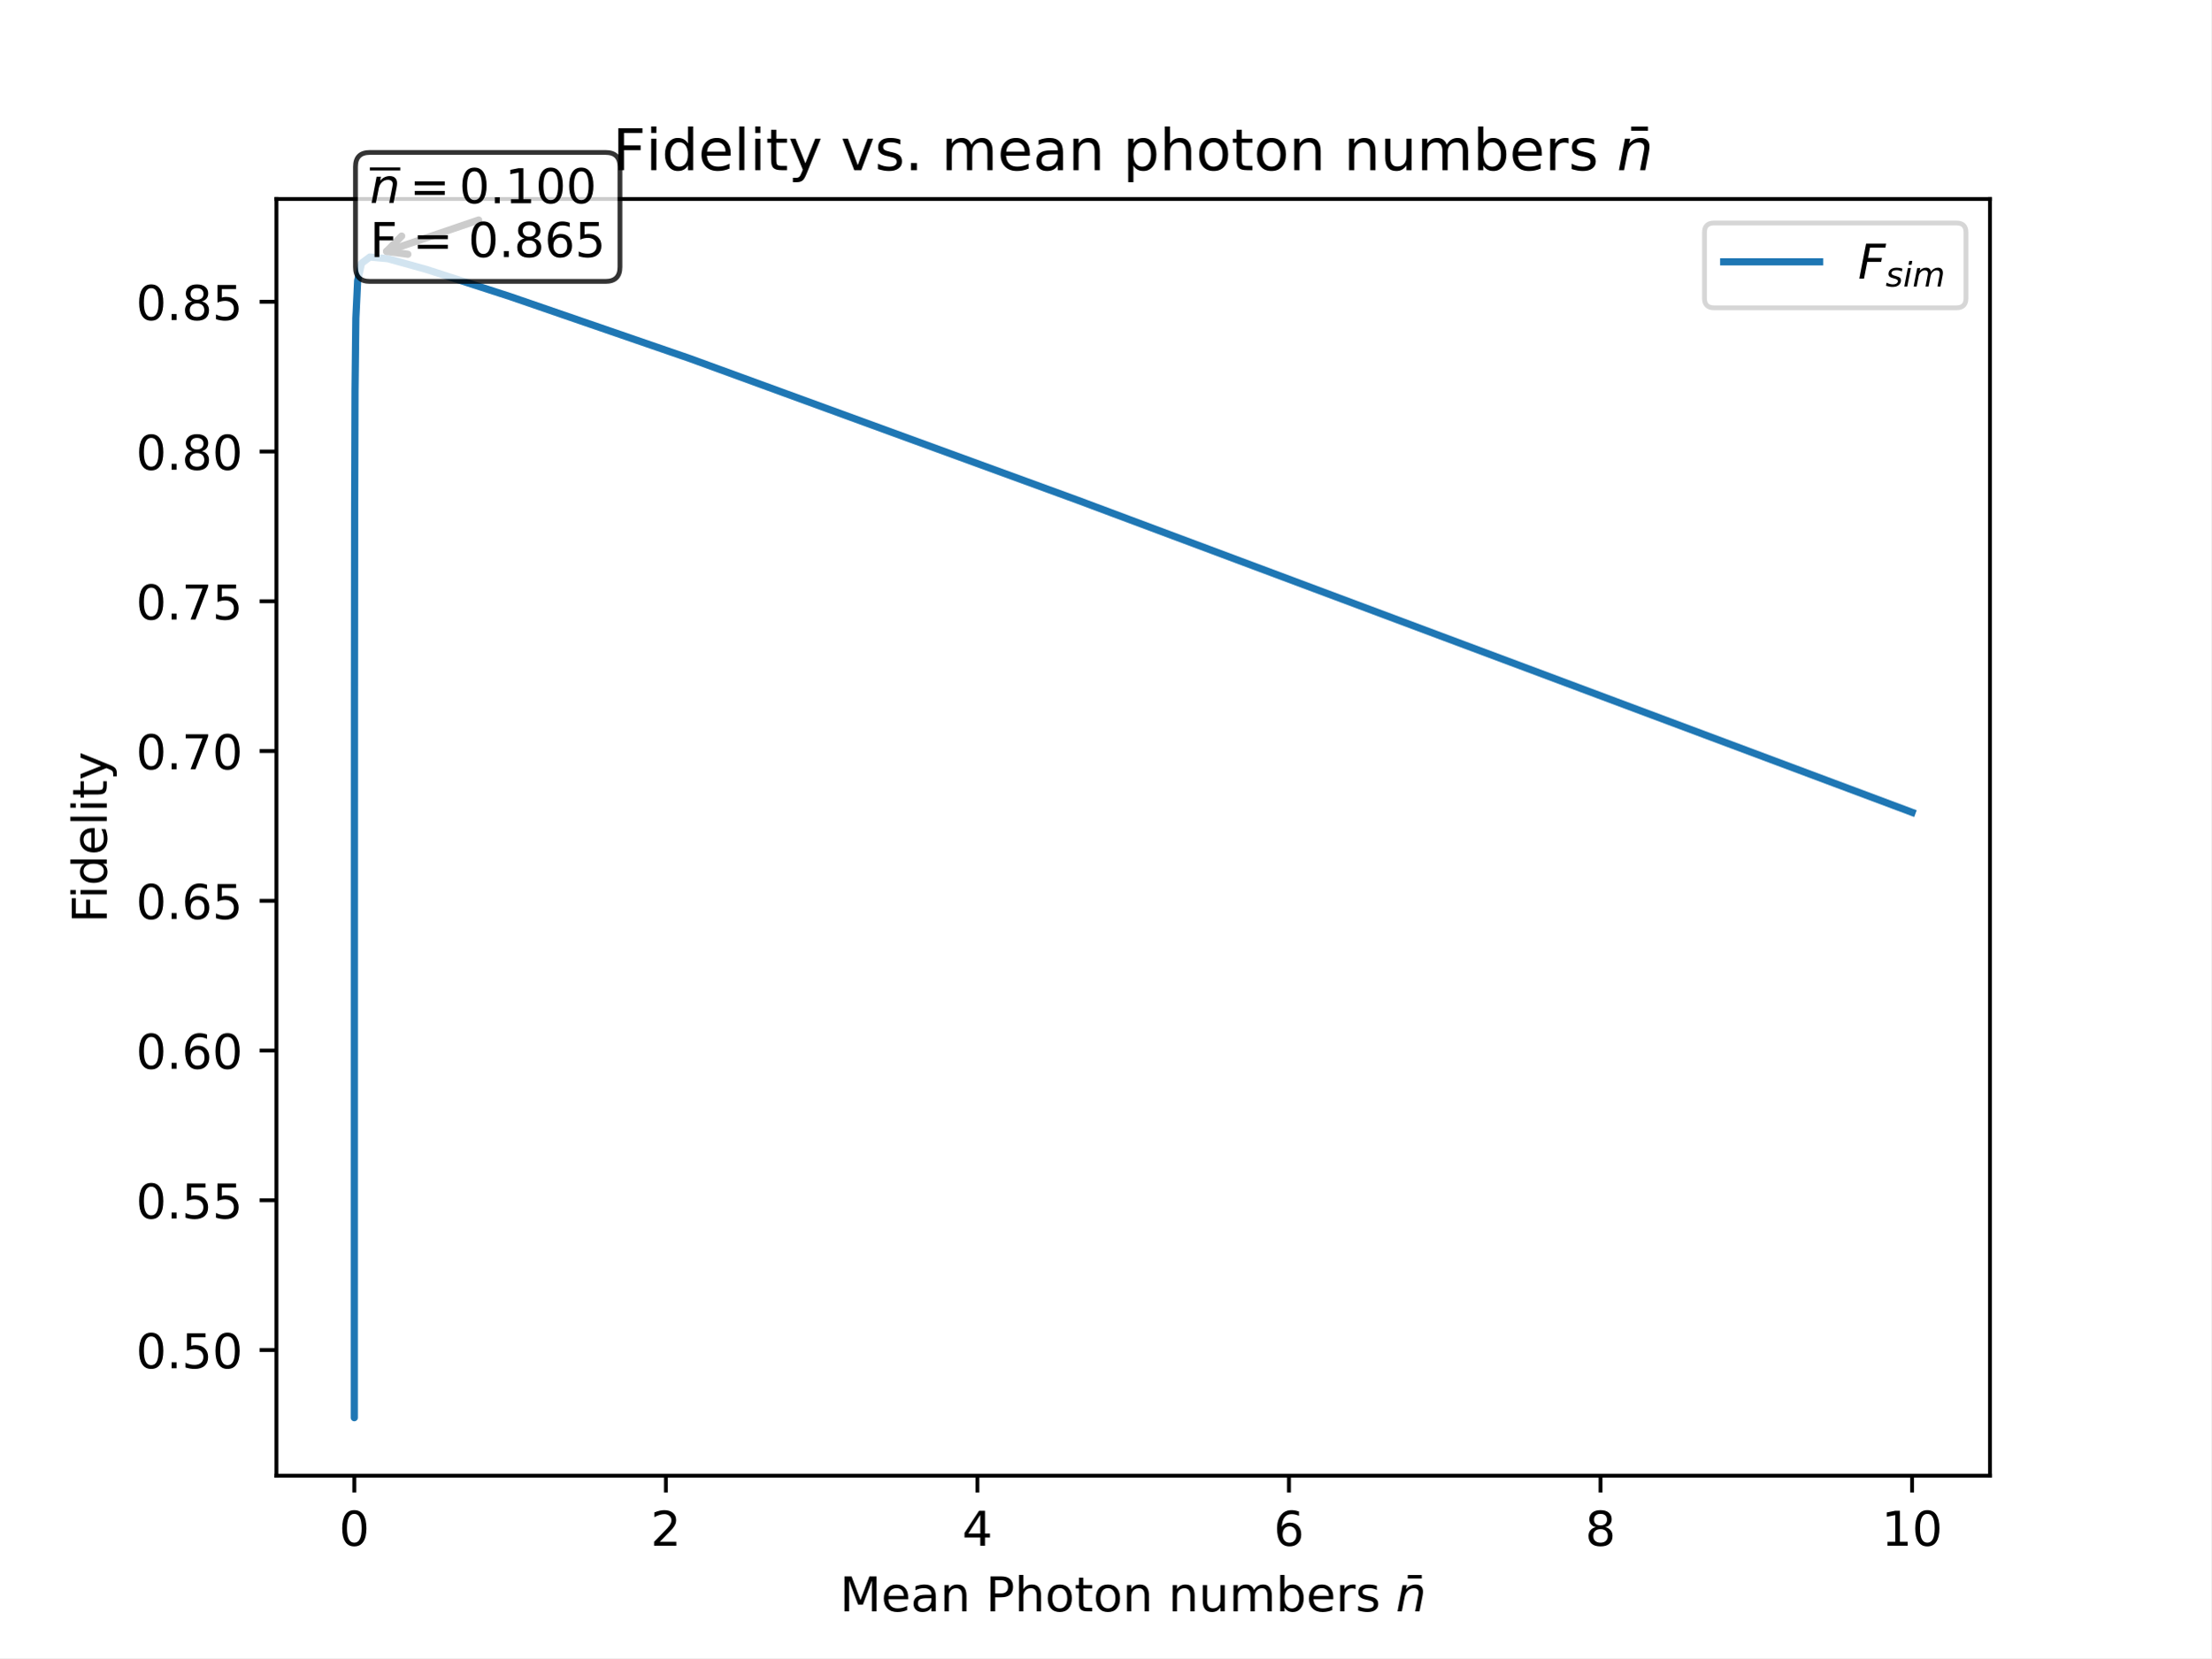
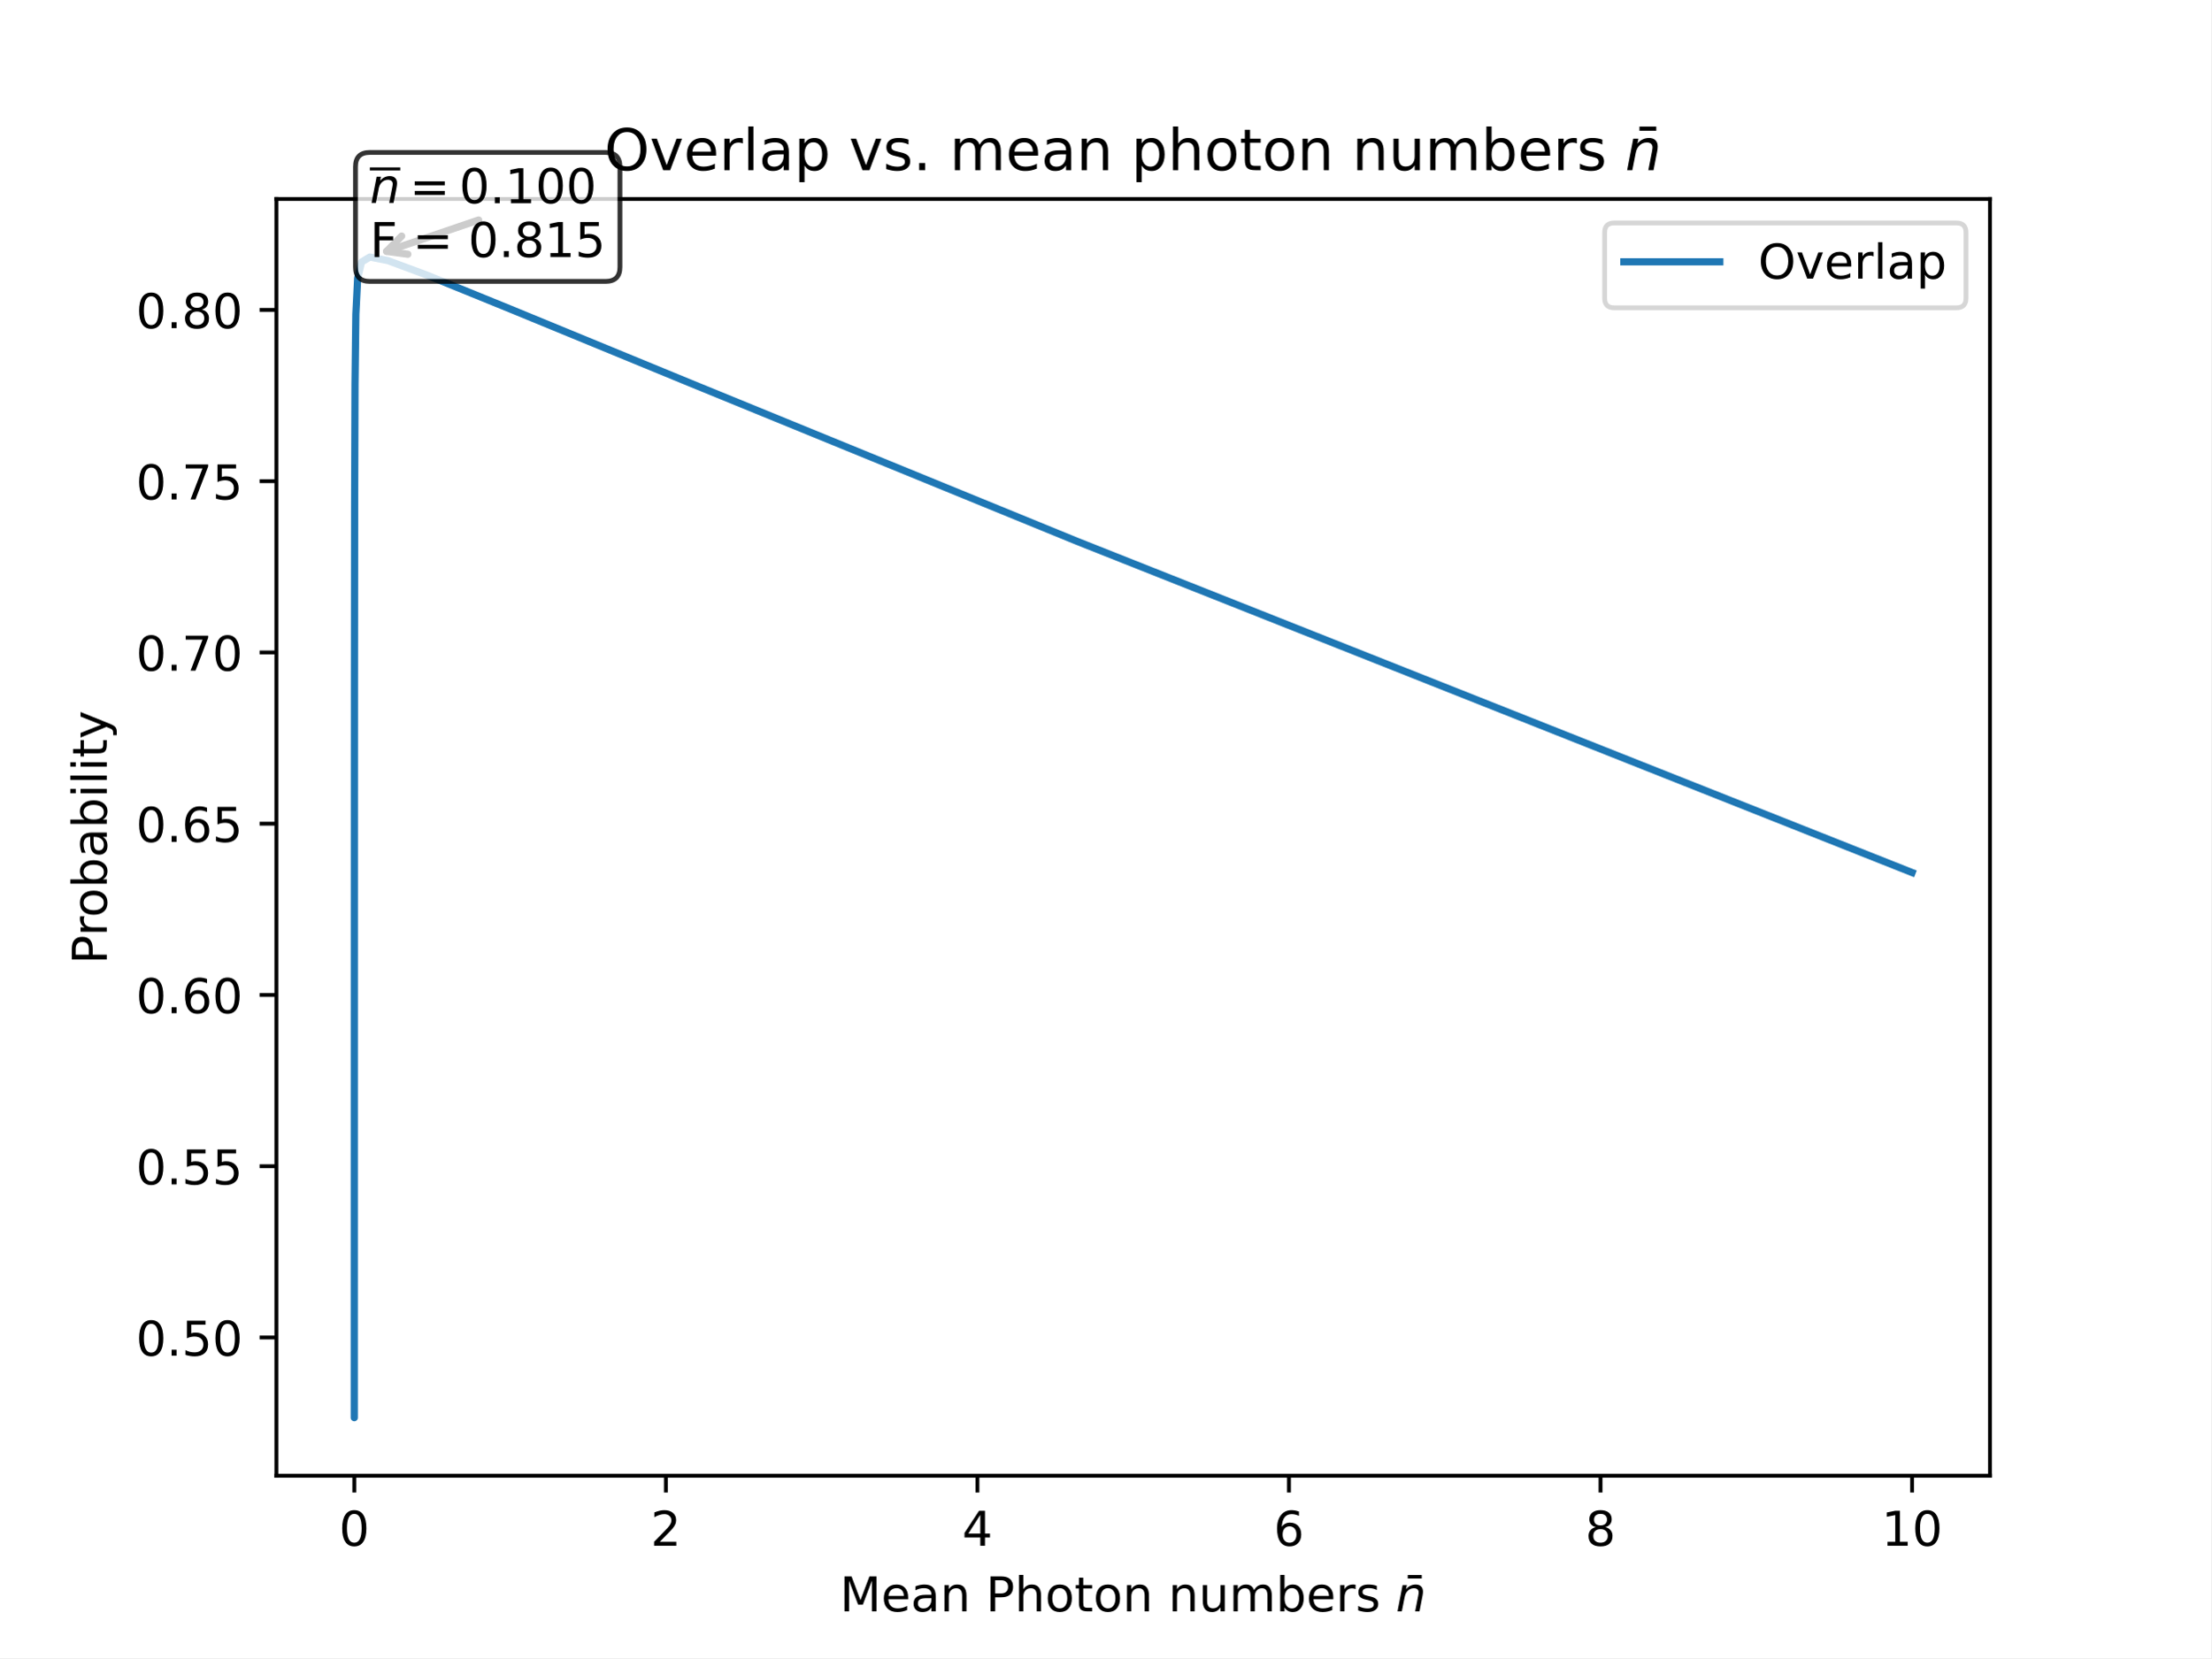
<svg xmlns="http://www.w3.org/2000/svg" xmlns:xlink="http://www.w3.org/1999/xlink" width="460.8pt" height="345.6pt" viewBox="0 0 460.8 345.6" version="1.1">
  <defs>
    <style type="text/css">*{stroke-linejoin: round; stroke-linecap: butt}</style>
  </defs>
  <g id="figure_1">
    <g id="patch_1">
      <path d="M 0 345.6  L 460.8 345.6  L 460.8 0  L 0 0  z " style="fill: #ffffff" />
    </g>
    <g id="axes_1">
      <g id="patch_2">
        <path d="M 57.6 307.584  L 414.72 307.584  L 414.72 41.472  L 57.6 41.472  z " style="fill: #ffffff" />
      </g>
      <g id="matplotlib.axis_1">
        <g id="xtick_1">
          <g id="line2d_1">
            <defs>
-               <path id="md3b4717b75" d="M 0 0  L 0 3.5  " style="stroke: #000000; stroke-width: 0.8" />
+               <path id="mc7e69210e4" d="M 0 0  L 0 3.5  " style="stroke: #000000; stroke-width: 0.8" />
            </defs>
            <g>
-               <use xlink:href="#md3b4717b75" x="73.833" y="307.584" style="stroke: #000000; stroke-width: 0.8" />
+               <use xlink:href="#mc7e69210e4" x="73.833" y="307.584" style="stroke: #000000; stroke-width: 0.8" />
            </g>
          </g>
          <g id="text_1">
            <g transform="translate(70.65148 322.1824) scale(0.1 -0.1)">
              <defs>
                <path id="DejaVuSans-30" d="M 2034 4250  Q 1547 4250 1301 3770  Q 1056 3291 1056 2328  Q 1056 1369 1301 889  Q 1547 409 2034 409  Q 2525 409 2770 889  Q 3016 1369 3016 2328  Q 3016 3291 2770 3770  Q 2525 4250 2034 4250  z M 2034 4750  Q 2819 4750 3233 4129  Q 3647 3509 3647 2328  Q 3647 1150 3233 529  Q 2819 -91 2034 -91  Q 1250 -91 836 529  Q 422 1150 422 2328  Q 422 3509 836 4129  Q 1250 4750 2034 4750  z " transform="scale(0.015625)" />
              </defs>
              <use xlink:href="#DejaVuSans-30" />
            </g>
          </g>
        </g>
        <g id="xtick_2">
          <g id="line2d_2">
            <g>
-               <use xlink:href="#md3b4717b75" x="138.764" y="307.584" style="stroke: #000000; stroke-width: 0.8" />
+               <use xlink:href="#mc7e69210e4" x="138.764" y="307.584" style="stroke: #000000; stroke-width: 0.8" />
            </g>
          </g>
          <g id="text_2">
            <g transform="translate(135.5824 322.1824) scale(0.1 -0.1)">
              <defs>
                <path id="DejaVuSans-32" d="M 1228 531  L 3431 531  L 3431 0  L 469 0  L 469 531  Q 828 903 1448 1529  Q 2069 2156 2228 2338  Q 2531 2678 2651 2914  Q 2772 3150 2772 3378  Q 2772 3750 2511 3984  Q 2250 4219 1831 4219  Q 1534 4219 1204 4116  Q 875 4013 500 3803  L 500 4441  Q 881 4594 1212 4672  Q 1544 4750 1819 4750  Q 2544 4750 2975 4387  Q 3406 4025 3406 3419  Q 3406 3131 3298 2873  Q 3191 2616 2906 2266  Q 2828 2175 2409 1742  Q 1991 1309 1228 531  z " transform="scale(0.015625)" />
              </defs>
              <use xlink:href="#DejaVuSans-32" />
            </g>
          </g>
        </g>
        <g id="xtick_3">
          <g id="line2d_3">
            <g>
-               <use xlink:href="#md3b4717b75" x="203.695" y="307.584" style="stroke: #000000; stroke-width: 0.8" />
+               <use xlink:href="#mc7e69210e4" x="203.695" y="307.584" style="stroke: #000000; stroke-width: 0.8" />
            </g>
          </g>
          <g id="text_3">
            <g transform="translate(200.5133 322.1824) scale(0.1 -0.1)">
              <defs>
                <path id="DejaVuSans-34" d="M 2419 4116  L 825 1625  L 2419 1625  L 2419 4116  z M 2253 4666  L 3047 4666  L 3047 1625  L 3713 1625  L 3713 1100  L 3047 1100  L 3047 0  L 2419 0  L 2419 1100  L 313 1100  L 313 1709  L 2253 4666  z " transform="scale(0.015625)" />
              </defs>
              <use xlink:href="#DejaVuSans-34" />
            </g>
          </g>
        </g>
        <g id="xtick_4">
          <g id="line2d_4">
            <g>
-               <use xlink:href="#md3b4717b75" x="268.625" y="307.584" style="stroke: #000000; stroke-width: 0.8" />
+               <use xlink:href="#mc7e69210e4" x="268.625" y="307.584" style="stroke: #000000; stroke-width: 0.8" />
            </g>
          </g>
          <g id="text_4">
            <g transform="translate(265.4442 322.1824) scale(0.1 -0.1)">
              <defs>
                <path id="DejaVuSans-36" d="M 2113 2584  Q 1688 2584 1439 2293  Q 1191 2003 1191 1497  Q 1191 994 1439 701  Q 1688 409 2113 409  Q 2538 409 2786 701  Q 3034 994 3034 1497  Q 3034 2003 2786 2293  Q 2538 2584 2113 2584  z M 3366 4563  L 3366 3988  Q 3128 4100 2886 4159  Q 2644 4219 2406 4219  Q 1781 4219 1451 3797  Q 1122 3375 1075 2522  Q 1259 2794 1537 2939  Q 1816 3084 2150 3084  Q 2853 3084 3261 2657  Q 3669 2231 3669 1497  Q 3669 778 3244 343  Q 2819 -91 2113 -91  Q 1303 -91 875 529  Q 447 1150 447 2328  Q 447 3434 972 4092  Q 1497 4750 2381 4750  Q 2619 4750 2861 4703  Q 3103 4656 3366 4563  z " transform="scale(0.015625)" />
              </defs>
              <use xlink:href="#DejaVuSans-36" />
            </g>
          </g>
        </g>
        <g id="xtick_5">
          <g id="line2d_5">
            <g>
-               <use xlink:href="#md3b4717b75" x="333.556" y="307.584" style="stroke: #000000; stroke-width: 0.8" />
+               <use xlink:href="#mc7e69210e4" x="333.556" y="307.584" style="stroke: #000000; stroke-width: 0.8" />
            </g>
          </g>
          <g id="text_5">
            <g transform="translate(330.3751 322.1824) scale(0.1 -0.1)">
              <defs>
                <path id="DejaVuSans-38" d="M 2034 2216  Q 1584 2216 1326 1975  Q 1069 1734 1069 1313  Q 1069 891 1326 650  Q 1584 409 2034 409  Q 2484 409 2743 651  Q 3003 894 3003 1313  Q 3003 1734 2745 1975  Q 2488 2216 2034 2216  z M 1403 2484  Q 997 2584 770 2862  Q 544 3141 544 3541  Q 544 4100 942 4425  Q 1341 4750 2034 4750  Q 2731 4750 3128 4425  Q 3525 4100 3525 3541  Q 3525 3141 3298 2862  Q 3072 2584 2669 2484  Q 3125 2378 3379 2068  Q 3634 1759 3634 1313  Q 3634 634 3220 271  Q 2806 -91 2034 -91  Q 1263 -91 848 271  Q 434 634 434 1313  Q 434 1759 690 2068  Q 947 2378 1403 2484  z M 1172 3481  Q 1172 3119 1398 2916  Q 1625 2713 2034 2713  Q 2441 2713 2670 2916  Q 2900 3119 2900 3481  Q 2900 3844 2670 4047  Q 2441 4250 2034 4250  Q 1625 4250 1398 4047  Q 1172 3844 1172 3481  z " transform="scale(0.015625)" />
              </defs>
              <use xlink:href="#DejaVuSans-38" />
            </g>
          </g>
        </g>
        <g id="xtick_6">
          <g id="line2d_6">
            <g>
-               <use xlink:href="#md3b4717b75" x="398.487" y="307.584" style="stroke: #000000; stroke-width: 0.8" />
+               <use xlink:href="#mc7e69210e4" x="398.487" y="307.584" style="stroke: #000000; stroke-width: 0.8" />
            </g>
          </g>
          <g id="text_6">
            <g transform="translate(392.1248 322.1824) scale(0.1 -0.1)">
              <defs>
                <path id="DejaVuSans-31" d="M 794 531  L 1825 531  L 1825 4091  L 703 3866  L 703 4441  L 1819 4666  L 2450 4666  L 2450 531  L 3481 531  L 3481 0  L 794 0  L 794 531  z " transform="scale(0.015625)" />
              </defs>
              <use xlink:href="#DejaVuSans-31" />
              <use xlink:href="#DejaVuSans-30" transform="translate(63.62305 0)" />
            </g>
          </g>
        </g>
        <g id="text_7">
          <g transform="translate(175.01 335.8606) scale(0.1 -0.1)">
            <defs>
              <path id="DejaVuSans-4d" d="M 628 4666  L 1569 4666  L 2759 1491  L 3956 4666  L 4897 4666  L 4897 0  L 4281 0  L 4281 4097  L 3078 897  L 2444 897  L 1241 4097  L 1241 0  L 628 0  L 628 4666  z " transform="scale(0.015625)" />
              <path id="DejaVuSans-65" d="M 3597 1894  L 3597 1613  L 953 1613  Q 991 1019 1311 708  Q 1631 397 2203 397  Q 2534 397 2845 478  Q 3156 559 3463 722  L 3463 178  Q 3153 47 2828 -22  Q 2503 -91 2169 -91  Q 1331 -91 842 396  Q 353 884 353 1716  Q 353 2575 817 3079  Q 1281 3584 2069 3584  Q 2775 3584 3186 3129  Q 3597 2675 3597 1894  z M 3022 2063  Q 3016 2534 2758 2815  Q 2500 3097 2075 3097  Q 1594 3097 1305 2825  Q 1016 2553 972 2059  L 3022 2063  z " transform="scale(0.015625)" />
              <path id="DejaVuSans-61" d="M 2194 1759  Q 1497 1759 1228 1600  Q 959 1441 959 1056  Q 959 750 1161 570  Q 1363 391 1709 391  Q 2188 391 2477 730  Q 2766 1069 2766 1631  L 2766 1759  L 2194 1759  z M 3341 1997  L 3341 0  L 2766 0  L 2766 531  Q 2569 213 2275 61  Q 1981 -91 1556 -91  Q 1019 -91 701 211  Q 384 513 384 1019  Q 384 1609 779 1909  Q 1175 2209 1959 2209  L 2766 2209  L 2766 2266  Q 2766 2663 2505 2880  Q 2244 3097 1772 3097  Q 1472 3097 1187 3025  Q 903 2953 641 2809  L 641 3341  Q 956 3463 1253 3523  Q 1550 3584 1831 3584  Q 2591 3584 2966 3190  Q 3341 2797 3341 1997  z " transform="scale(0.015625)" />
              <path id="DejaVuSans-6e" d="M 3513 2113  L 3513 0  L 2938 0  L 2938 2094  Q 2938 2591 2744 2837  Q 2550 3084 2163 3084  Q 1697 3084 1428 2787  Q 1159 2491 1159 1978  L 1159 0  L 581 0  L 581 3500  L 1159 3500  L 1159 2956  Q 1366 3272 1645 3428  Q 1925 3584 2291 3584  Q 2894 3584 3203 3211  Q 3513 2838 3513 2113  z " transform="scale(0.015625)" />
              <path id="DejaVuSans-20" transform="scale(0.015625)" />
              <path id="DejaVuSans-50" d="M 1259 4147  L 1259 2394  L 2053 2394  Q 2494 2394 2734 2622  Q 2975 2850 2975 3272  Q 2975 3691 2734 3919  Q 2494 4147 2053 4147  L 1259 4147  z M 628 4666  L 2053 4666  Q 2838 4666 3239 4311  Q 3641 3956 3641 3272  Q 3641 2581 3239 2228  Q 2838 1875 2053 1875  L 1259 1875  L 1259 0  L 628 0  L 628 4666  z " transform="scale(0.015625)" />
              <path id="DejaVuSans-68" d="M 3513 2113  L 3513 0  L 2938 0  L 2938 2094  Q 2938 2591 2744 2837  Q 2550 3084 2163 3084  Q 1697 3084 1428 2787  Q 1159 2491 1159 1978  L 1159 0  L 581 0  L 581 4863  L 1159 4863  L 1159 2956  Q 1366 3272 1645 3428  Q 1925 3584 2291 3584  Q 2894 3584 3203 3211  Q 3513 2838 3513 2113  z " transform="scale(0.015625)" />
              <path id="DejaVuSans-6f" d="M 1959 3097  Q 1497 3097 1228 2736  Q 959 2375 959 1747  Q 959 1119 1226 758  Q 1494 397 1959 397  Q 2419 397 2687 759  Q 2956 1122 2956 1747  Q 2956 2369 2687 2733  Q 2419 3097 1959 3097  z M 1959 3584  Q 2709 3584 3137 3096  Q 3566 2609 3566 1747  Q 3566 888 3137 398  Q 2709 -91 1959 -91  Q 1206 -91 779 398  Q 353 888 353 1747  Q 353 2609 779 3096  Q 1206 3584 1959 3584  z " transform="scale(0.015625)" />
              <path id="DejaVuSans-74" d="M 1172 4494  L 1172 3500  L 2356 3500  L 2356 3053  L 1172 3053  L 1172 1153  Q 1172 725 1289 603  Q 1406 481 1766 481  L 2356 481  L 2356 0  L 1766 0  Q 1100 0 847 248  Q 594 497 594 1153  L 594 3053  L 172 3053  L 172 3500  L 594 3500  L 594 4494  L 1172 4494  z " transform="scale(0.015625)" />
              <path id="DejaVuSans-75" d="M 544 1381  L 544 3500  L 1119 3500  L 1119 1403  Q 1119 906 1312 657  Q 1506 409 1894 409  Q 2359 409 2629 706  Q 2900 1003 2900 1516  L 2900 3500  L 3475 3500  L 3475 0  L 2900 0  L 2900 538  Q 2691 219 2414 64  Q 2138 -91 1772 -91  Q 1169 -91 856 284  Q 544 659 544 1381  z M 1991 3584  L 1991 3584  z " transform="scale(0.015625)" />
              <path id="DejaVuSans-6d" d="M 3328 2828  Q 3544 3216 3844 3400  Q 4144 3584 4550 3584  Q 5097 3584 5394 3201  Q 5691 2819 5691 2113  L 5691 0  L 5113 0  L 5113 2094  Q 5113 2597 4934 2840  Q 4756 3084 4391 3084  Q 3944 3084 3684 2787  Q 3425 2491 3425 1978  L 3425 0  L 2847 0  L 2847 2094  Q 2847 2600 2669 2842  Q 2491 3084 2119 3084  Q 1678 3084 1418 2786  Q 1159 2488 1159 1978  L 1159 0  L 581 0  L 581 3500  L 1159 3500  L 1159 2956  Q 1356 3278 1631 3431  Q 1906 3584 2284 3584  Q 2666 3584 2933 3390  Q 3200 3197 3328 2828  z " transform="scale(0.015625)" />
              <path id="DejaVuSans-62" d="M 3116 1747  Q 3116 2381 2855 2742  Q 2594 3103 2138 3103  Q 1681 3103 1420 2742  Q 1159 2381 1159 1747  Q 1159 1113 1420 752  Q 1681 391 2138 391  Q 2594 391 2855 752  Q 3116 1113 3116 1747  z M 1159 2969  Q 1341 3281 1617 3432  Q 1894 3584 2278 3584  Q 2916 3584 3314 3078  Q 3713 2572 3713 1747  Q 3713 922 3314 415  Q 2916 -91 2278 -91  Q 1894 -91 1617 61  Q 1341 213 1159 525  L 1159 0  L 581 0  L 581 4863  L 1159 4863  L 1159 2969  z " transform="scale(0.015625)" />
              <path id="DejaVuSans-72" d="M 2631 2963  Q 2534 3019 2420 3045  Q 2306 3072 2169 3072  Q 1681 3072 1420 2755  Q 1159 2438 1159 1844  L 1159 0  L 581 0  L 581 3500  L 1159 3500  L 1159 2956  Q 1341 3275 1631 3429  Q 1922 3584 2338 3584  Q 2397 3584 2469 3576  Q 2541 3569 2628 3553  L 2631 2963  z " transform="scale(0.015625)" />
              <path id="DejaVuSans-73" d="M 2834 3397  L 2834 2853  Q 2591 2978 2328 3040  Q 2066 3103 1784 3103  Q 1356 3103 1142 2972  Q 928 2841 928 2578  Q 928 2378 1081 2264  Q 1234 2150 1697 2047  L 1894 2003  Q 2506 1872 2764 1633  Q 3022 1394 3022 966  Q 3022 478 2636 193  Q 2250 -91 1575 -91  Q 1294 -91 989 -36  Q 684 19 347 128  L 347 722  Q 666 556 975 473  Q 1284 391 1588 391  Q 1994 391 2212 530  Q 2431 669 2431 922  Q 2431 1156 2273 1281  Q 2116 1406 1581 1522  L 1381 1569  Q 847 1681 609 1914  Q 372 2147 372 2553  Q 372 3047 722 3315  Q 1072 3584 1716 3584  Q 2034 3584 2315 3537  Q 2597 3491 2834 3397  z " transform="scale(0.015625)" />
              <path id="DejaVuSans-304" d="M -2518 4769  L -650 4769  L -650 4306  L -2518 4306  L -2518 4769  z " transform="scale(0.015625)" />
              <path id="DejaVuSans-Oblique-6e" d="M 3566 2113  L 3156 0  L 2578 0  L 2988 2091  Q 3016 2238 3031 2350  Q 3047 2463 3047 2528  Q 3047 2791 2881 2937  Q 2716 3084 2419 3084  Q 1956 3084 1622 2776  Q 1288 2469 1184 1941  L 800 0  L 225 0  L 903 3500  L 1478 3500  L 1363 2950  Q 1603 3253 1940 3418  Q 2278 3584 2650 3584  Q 3113 3584 3367 3334  Q 3622 3084 3622 2631  Q 3622 2519 3608 2391  Q 3594 2263 3566 2113  z " transform="scale(0.015625)" />
            </defs>
            <use xlink:href="#DejaVuSans-4d" transform="translate(0 0.015625)" />
            <use xlink:href="#DejaVuSans-65" transform="translate(86.2793 0.015625)" />
            <use xlink:href="#DejaVuSans-61" transform="translate(147.8027 0.015625)" />
            <use xlink:href="#DejaVuSans-6e" transform="translate(209.082 0.015625)" />
            <use xlink:href="#DejaVuSans-20" transform="translate(272.4609 0.015625)" />
            <use xlink:href="#DejaVuSans-50" transform="translate(304.248 0.015625)" />
            <use xlink:href="#DejaVuSans-68" transform="translate(364.5508 0.015625)" />
            <use xlink:href="#DejaVuSans-6f" transform="translate(427.9297 0.015625)" />
            <use xlink:href="#DejaVuSans-74" transform="translate(489.1113 0.015625)" />
            <use xlink:href="#DejaVuSans-6f" transform="translate(528.3203 0.015625)" />
            <use xlink:href="#DejaVuSans-6e" transform="translate(589.502 0.015625)" />
            <use xlink:href="#DejaVuSans-20" transform="translate(652.8809 0.015625)" />
            <use xlink:href="#DejaVuSans-6e" transform="translate(684.668 0.015625)" />
            <use xlink:href="#DejaVuSans-75" transform="translate(748.0469 0.015625)" />
            <use xlink:href="#DejaVuSans-6d" transform="translate(811.4258 0.015625)" />
            <use xlink:href="#DejaVuSans-62" transform="translate(908.8379 0.015625)" />
            <use xlink:href="#DejaVuSans-65" transform="translate(972.3145 0.015625)" />
            <use xlink:href="#DejaVuSans-72" transform="translate(1033.838 0.015625)" />
            <use xlink:href="#DejaVuSans-73" transform="translate(1074.951 0.015625)" />
            <use xlink:href="#DejaVuSans-20" transform="translate(1127.051 0.015625)" />
            <use xlink:href="#DejaVuSans-304" transform="translate(1223.026 1.234375)" />
            <use xlink:href="#DejaVuSans-Oblique-6e" transform="translate(1158.838 0.015625)" />
          </g>
        </g>
      </g>
      <g id="matplotlib.axis_2">
        <g id="ytick_1">
          <g id="line2d_7">
            <defs>
-               <path id="m825125e245" d="M 0 0  L -3.5 0  " style="stroke: #000000; stroke-width: 0.8" />
+               <path id="m53472c6c57" d="M 0 0  L -3.5 0  " style="stroke: #000000; stroke-width: 0.8" />
            </defs>
            <g>
-               <use xlink:href="#m825125e245" x="57.6" y="281.391" style="stroke: #000000; stroke-width: 0.8" />
+               <use xlink:href="#m53472c6c57" x="57.6" y="278.771" style="stroke: #000000; stroke-width: 0.8" />
            </g>
          </g>
          <g id="text_8">
-             <g transform="translate(28.33438 285.1905) scale(0.1 -0.1)">
+             <g transform="translate(28.33438 282.5699) scale(0.1 -0.1)">
              <defs>
                <path id="DejaVuSans-2e" d="M 684 794  L 1344 794  L 1344 0  L 684 0  L 684 794  z " transform="scale(0.015625)" />
                <path id="DejaVuSans-35" d="M 691 4666  L 3169 4666  L 3169 4134  L 1269 4134  L 1269 2991  Q 1406 3038 1543 3061  Q 1681 3084 1819 3084  Q 2600 3084 3056 2656  Q 3513 2228 3513 1497  Q 3513 744 3044 326  Q 2575 -91 1722 -91  Q 1428 -91 1123 -41  Q 819 9 494 109  L 494 744  Q 775 591 1075 516  Q 1375 441 1709 441  Q 2250 441 2565 725  Q 2881 1009 2881 1497  Q 2881 1984 2565 2268  Q 2250 2553 1709 2553  Q 1456 2553 1204 2497  Q 953 2441 691 2322  L 691 4666  z " transform="scale(0.015625)" />
              </defs>
              <use xlink:href="#DejaVuSans-30" />
              <use xlink:href="#DejaVuSans-2e" transform="translate(63.62305 0)" />
              <use xlink:href="#DejaVuSans-35" transform="translate(95.41016 0)" />
              <use xlink:href="#DejaVuSans-30" transform="translate(159.0332 0)" />
            </g>
          </g>
        </g>
        <g id="ytick_2">
          <g id="line2d_8">
            <g>
-               <use xlink:href="#m825125e245" x="57.6" y="250.178" style="stroke: #000000; stroke-width: 0.8" />
+               <use xlink:href="#m53472c6c57" x="57.6" y="243.075" style="stroke: #000000; stroke-width: 0.8" />
            </g>
          </g>
          <g id="text_9">
-             <g transform="translate(28.33438 253.977) scale(0.1 -0.1)">
+             <g transform="translate(28.33438 246.8739) scale(0.1 -0.1)">
              <use xlink:href="#DejaVuSans-30" />
              <use xlink:href="#DejaVuSans-2e" transform="translate(63.62305 0)" />
              <use xlink:href="#DejaVuSans-35" transform="translate(95.41016 0)" />
              <use xlink:href="#DejaVuSans-35" transform="translate(159.0332 0)" />
            </g>
          </g>
        </g>
        <g id="ytick_3">
          <g id="line2d_9">
            <g>
-               <use xlink:href="#m825125e245" x="57.6" y="218.964" style="stroke: #000000; stroke-width: 0.8" />
+               <use xlink:href="#m53472c6c57" x="57.6" y="207.379" style="stroke: #000000; stroke-width: 0.8" />
            </g>
          </g>
          <g id="text_10">
-             <g transform="translate(28.33438 222.7635) scale(0.1 -0.1)">
+             <g transform="translate(28.33438 211.1778) scale(0.1 -0.1)">
              <use xlink:href="#DejaVuSans-30" />
              <use xlink:href="#DejaVuSans-2e" transform="translate(63.62305 0)" />
              <use xlink:href="#DejaVuSans-36" transform="translate(95.41016 0)" />
              <use xlink:href="#DejaVuSans-30" transform="translate(159.0332 0)" />
            </g>
          </g>
        </g>
        <g id="ytick_4">
          <g id="line2d_10">
            <g>
-               <use xlink:href="#m825125e245" x="57.6" y="187.751" style="stroke: #000000; stroke-width: 0.8" />
+               <use xlink:href="#m53472c6c57" x="57.6" y="171.683" style="stroke: #000000; stroke-width: 0.8" />
            </g>
          </g>
          <g id="text_11">
-             <g transform="translate(28.33438 191.55) scale(0.1 -0.1)">
+             <g transform="translate(28.33438 175.4818) scale(0.1 -0.1)">
              <use xlink:href="#DejaVuSans-30" />
              <use xlink:href="#DejaVuSans-2e" transform="translate(63.62305 0)" />
              <use xlink:href="#DejaVuSans-36" transform="translate(95.41016 0)" />
              <use xlink:href="#DejaVuSans-35" transform="translate(159.0332 0)" />
            </g>
          </g>
        </g>
        <g id="ytick_5">
          <g id="line2d_11">
            <g>
-               <use xlink:href="#m825125e245" x="57.6" y="156.537" style="stroke: #000000; stroke-width: 0.8" />
+               <use xlink:href="#m53472c6c57" x="57.6" y="135.987" style="stroke: #000000; stroke-width: 0.8" />
            </g>
          </g>
          <g id="text_12">
-             <g transform="translate(28.33438 160.3365) scale(0.1 -0.1)">
+             <g transform="translate(28.33438 139.7858) scale(0.1 -0.1)">
              <defs>
                <path id="DejaVuSans-37" d="M 525 4666  L 3525 4666  L 3525 4397  L 1831 0  L 1172 0  L 2766 4134  L 525 4134  L 525 4666  z " transform="scale(0.015625)" />
              </defs>
              <use xlink:href="#DejaVuSans-30" />
              <use xlink:href="#DejaVuSans-2e" transform="translate(63.62305 0)" />
              <use xlink:href="#DejaVuSans-37" transform="translate(95.41016 0)" />
              <use xlink:href="#DejaVuSans-30" transform="translate(159.0332 0)" />
            </g>
          </g>
        </g>
        <g id="ytick_6">
          <g id="line2d_12">
            <g>
-               <use xlink:href="#m825125e245" x="57.6" y="125.324" style="stroke: #000000; stroke-width: 0.8" />
+               <use xlink:href="#m53472c6c57" x="57.6" y="100.291" style="stroke: #000000; stroke-width: 0.8" />
            </g>
          </g>
          <g id="text_13">
-             <g transform="translate(28.33438 129.123) scale(0.1 -0.1)">
+             <g transform="translate(28.33438 104.0898) scale(0.1 -0.1)">
              <use xlink:href="#DejaVuSans-30" />
              <use xlink:href="#DejaVuSans-2e" transform="translate(63.62305 0)" />
              <use xlink:href="#DejaVuSans-37" transform="translate(95.41016 0)" />
              <use xlink:href="#DejaVuSans-35" transform="translate(159.0332 0)" />
            </g>
          </g>
        </g>
        <g id="ytick_7">
          <g id="line2d_13">
            <g>
-               <use xlink:href="#m825125e245" x="57.6" y="94.11" style="stroke: #000000; stroke-width: 0.8" />
+               <use xlink:href="#m53472c6c57" x="57.6" y="64.595" style="stroke: #000000; stroke-width: 0.8" />
            </g>
          </g>
          <g id="text_14">
-             <g transform="translate(28.33438 97.90954) scale(0.1 -0.1)">
+             <g transform="translate(28.33438 68.39375) scale(0.1 -0.1)">
              <use xlink:href="#DejaVuSans-30" />
              <use xlink:href="#DejaVuSans-2e" transform="translate(63.62305 0)" />
              <use xlink:href="#DejaVuSans-38" transform="translate(95.41016 0)" />
              <use xlink:href="#DejaVuSans-30" transform="translate(159.0332 0)" />
            </g>
          </g>
        </g>
-         <g id="ytick_8">
-           <g id="line2d_14">
-             <g>
-               <use xlink:href="#m825125e245" x="57.6" y="62.897" style="stroke: #000000; stroke-width: 0.8" />
-             </g>
-           </g>
-           <g id="text_15">
-             <g transform="translate(28.33438 66.69605) scale(0.1 -0.1)">
-               <use xlink:href="#DejaVuSans-30" />
-               <use xlink:href="#DejaVuSans-2e" transform="translate(63.62305 0)" />
-               <use xlink:href="#DejaVuSans-38" transform="translate(95.41016 0)" />
-               <use xlink:href="#DejaVuSans-35" transform="translate(159.0332 0)" />
-             </g>
-           </g>
-         </g>
-         <g id="text_16">
-           <g transform="translate(22.25469 192.3788) rotate(-90) scale(0.1 -0.1)">
+         <g id="text_15">
+           <g transform="translate(22.25469 200.9569) rotate(-90) scale(0.1 -0.1)">
            <defs>
-               <path id="DejaVuSans-46" d="M 628 4666  L 3309 4666  L 3309 4134  L 1259 4134  L 1259 2759  L 3109 2759  L 3109 2228  L 1259 2228  L 1259 0  L 628 0  L 628 4666  z " transform="scale(0.015625)" />
              <path id="DejaVuSans-69" d="M 603 3500  L 1178 3500  L 1178 0  L 603 0  L 603 3500  z M 603 4863  L 1178 4863  L 1178 4134  L 603 4134  L 603 4863  z " transform="scale(0.015625)" />
-               <path id="DejaVuSans-64" d="M 2906 2969  L 2906 4863  L 3481 4863  L 3481 0  L 2906 0  L 2906 525  Q 2725 213 2448 61  Q 2172 -91 1784 -91  Q 1150 -91 751 415  Q 353 922 353 1747  Q 353 2572 751 3078  Q 1150 3584 1784 3584  Q 2172 3584 2448 3432  Q 2725 3281 2906 2969  z M 947 1747  Q 947 1113 1208 752  Q 1469 391 1925 391  Q 2381 391 2643 752  Q 2906 1113 2906 1747  Q 2906 2381 2643 2742  Q 2381 3103 1925 3103  Q 1469 3103 1208 2742  Q 947 2381 947 1747  z " transform="scale(0.015625)" />
              <path id="DejaVuSans-6c" d="M 603 4863  L 1178 4863  L 1178 0  L 603 0  L 603 4863  z " transform="scale(0.015625)" />
              <path id="DejaVuSans-79" d="M 2059 -325  Q 1816 -950 1584 -1140  Q 1353 -1331 966 -1331  L 506 -1331  L 506 -850  L 844 -850  Q 1081 -850 1212 -737  Q 1344 -625 1503 -206  L 1606 56  L 191 3500  L 800 3500  L 1894 763  L 2988 3500  L 3597 3500  L 2059 -325  z " transform="scale(0.015625)" />
            </defs>
-             <use xlink:href="#DejaVuSans-46" />
-             <use xlink:href="#DejaVuSans-69" transform="translate(50.26953 0)" />
-             <use xlink:href="#DejaVuSans-64" transform="translate(78.05273 0)" />
-             <use xlink:href="#DejaVuSans-65" transform="translate(141.5293 0)" />
-             <use xlink:href="#DejaVuSans-6c" transform="translate(203.0527 0)" />
-             <use xlink:href="#DejaVuSans-69" transform="translate(230.8359 0)" />
-             <use xlink:href="#DejaVuSans-74" transform="translate(258.6191 0)" />
-             <use xlink:href="#DejaVuSans-79" transform="translate(297.8281 0)" />
-           </g>
-         </g>
-       </g>
-       <g id="line2d_15">
-         <path d="M 73.833 281.391  L 73.833 295.488  L 73.833 290.397  L 73.834 280.26  L 73.836 261.552  L 73.84 231.171  L 73.848 190.085  L 73.865 145.593  L 73.903 107.554  L 73.983 81.432  L 74.157 66.301  L 74.532 58.498  L 75.34 54.863  L 77.079 53.568  L 80.827 53.916  L 88.902 56.165  L 106.298 61.807  L 143.777 74.729  L 224.524 104.227  L 398.487 169.318  " clip-path="url(#p9a3bc22e55)" style="fill: none; stroke: #1f77b4; stroke-width: 1.5; stroke-linecap: square" />
+             <use xlink:href="#DejaVuSans-50" />
+             <use xlink:href="#DejaVuSans-72" transform="translate(58.55273 0)" />
+             <use xlink:href="#DejaVuSans-6f" transform="translate(97.41602 0)" />
+             <use xlink:href="#DejaVuSans-62" transform="translate(158.5977 0)" />
+             <use xlink:href="#DejaVuSans-61" transform="translate(222.0742 0)" />
+             <use xlink:href="#DejaVuSans-62" transform="translate(283.3535 0)" />
+             <use xlink:href="#DejaVuSans-69" transform="translate(346.8301 0)" />
+             <use xlink:href="#DejaVuSans-6c" transform="translate(374.6133 0)" />
+             <use xlink:href="#DejaVuSans-69" transform="translate(402.3965 0)" />
+             <use xlink:href="#DejaVuSans-74" transform="translate(430.1797 0)" />
+             <use xlink:href="#DejaVuSans-79" transform="translate(469.3887 0)" />
+           </g>
+         </g>
+       </g>
+       <g id="line2d_14">
+         <path d="M 73.833 278.771  L 73.833 295.488  L 73.833 290.315  L 73.834 279.993  L 73.836 260.895  L 73.84 229.836  L 73.848 187.992  L 73.865 143.22  L 73.903 105.568  L 73.983 80.085  L 74.157 65.476  L 74.532 58.013  L 75.34 54.615  L 77.079 53.568  L 80.827 54.31  L 88.902 57.31  L 106.298 64.392  L 143.777 79.818  L 224.524 112.849  L 398.487 181.867  " clip-path="url(#p8a77efcdc9)" style="fill: none; stroke: #1f77b4; stroke-width: 1.5; stroke-linecap: square" />
      </g>
      <g id="patch_3">
        <path d="M 57.6 307.584  L 57.6 41.472  " style="fill: none; stroke: #000000; stroke-width: 0.8; stroke-linejoin: miter; stroke-linecap: square" />
      </g>
      <g id="patch_4">
        <path d="M 414.72 307.584  L 414.72 41.472  " style="fill: none; stroke: #000000; stroke-width: 0.8; stroke-linejoin: miter; stroke-linecap: square" />
      </g>
      <g id="patch_5">
        <path d="M 57.6 307.584  L 414.72 307.584  " style="fill: none; stroke: #000000; stroke-width: 0.8; stroke-linejoin: miter; stroke-linecap: square" />
      </g>
      <g id="patch_6">
        <path d="M 57.6 41.472  L 414.72 41.472  " style="fill: none; stroke: #000000; stroke-width: 0.8; stroke-linejoin: miter; stroke-linecap: square" />
      </g>
      <g id="patch_7">
        <path d="M 99.745 45.854  Q 89.36 49.388 80.562 52.383  " style="fill: none; stroke: #000000; stroke-width: 1.5; stroke-linecap: round" />
        <path d="M 84.993 52.987  L 80.562 52.383  L 83.704 49.2  " style="fill: none; stroke: #000000; stroke-width: 1.5; stroke-linecap: round" />
      </g>
-       <g id="text_17">
+       <g id="text_16">
        <g id="patch_8">
          <path d="M 77.079 58.648  L 126.195 58.648  Q 129.195 58.648 129.195 55.648  L 129.195 34.772  Q 129.195 31.772 126.195 31.772  L 77.079 31.772  Q 74.079 31.772 74.079 34.772  L 74.079 55.648  Q 74.079 58.648 77.079 58.648  z " style="fill: #ffffff; opacity: 0.8; stroke: #000000; stroke-linejoin: miter" />
        </g>
        <g transform="translate(77.07927 42.37019) scale(0.1 -0.1)">
          <defs>
            <path id="DejaVuSans-3d" d="M 678 2906  L 4684 2906  L 4684 2381  L 678 2381  L 678 2906  z M 678 1631  L 4684 1631  L 4684 1100  L 678 1100  L 678 1631  z " transform="scale(0.015625)" />
          </defs>
          <use xlink:href="#DejaVuSans-Oblique-6e" transform="translate(0 0.75)" />
          <use xlink:href="#DejaVuSans-3d" transform="translate(82.86133 0.25)" />
          <use xlink:href="#DejaVuSans-30" transform="translate(186.1328 0.25)" />
          <use xlink:href="#DejaVuSans-2e" transform="translate(249.7559 0.25)" />
          <use xlink:href="#DejaVuSans-31" transform="translate(281.543 0.25)" />
          <use xlink:href="#DejaVuSans-30" transform="translate(345.166 0.25)" />
          <use xlink:href="#DejaVuSans-30" transform="translate(408.7891 0.25)" />
          <path d="M 0 68.5  L 0 74.75  L 63.379 74.75  L 63.379 68.5  L 0 68.5  z " />
        </g>
        <g transform="translate(77.07927 53.568) scale(0.1 -0.1)">
+           <defs>
+             <path id="DejaVuSans-46" d="M 628 4666  L 3309 4666  L 3309 4134  L 1259 4134  L 1259 2759  L 3109 2759  L 3109 2228  L 1259 2228  L 1259 0  L 628 0  L 628 4666  z " transform="scale(0.015625)" />
+           </defs>
          <use xlink:href="#DejaVuSans-46" />
          <use xlink:href="#DejaVuSans-20" transform="translate(57.51953 0)" />
          <use xlink:href="#DejaVuSans-3d" transform="translate(89.30664 0)" />
          <use xlink:href="#DejaVuSans-20" transform="translate(173.0957 0)" />
          <use xlink:href="#DejaVuSans-30" transform="translate(204.8828 0)" />
          <use xlink:href="#DejaVuSans-2e" transform="translate(268.5059 0)" />
          <use xlink:href="#DejaVuSans-38" transform="translate(300.293 0)" />
-           <use xlink:href="#DejaVuSans-36" transform="translate(363.916 0)" />
+           <use xlink:href="#DejaVuSans-31" transform="translate(363.916 0)" />
          <use xlink:href="#DejaVuSans-35" transform="translate(427.5391 0)" />
        </g>
      </g>
-       <g id="text_18">
-         <g transform="translate(127.68 35.472) scale(0.12 -0.12)">
+       <g id="text_17">
+         <g transform="translate(125.94 35.472) scale(0.12 -0.12)">
          <defs>
+             <path id="DejaVuSans-4f" d="M 2522 4238  Q 1834 4238 1429 3725  Q 1025 3213 1025 2328  Q 1025 1447 1429 934  Q 1834 422 2522 422  Q 3209 422 3611 934  Q 4013 1447 4013 2328  Q 4013 3213 3611 3725  Q 3209 4238 2522 4238  z M 2522 4750  Q 3503 4750 4090 4092  Q 4678 3434 4678 2328  Q 4678 1225 4090 567  Q 3503 -91 2522 -91  Q 1538 -91 948 565  Q 359 1222 359 2328  Q 359 3434 948 4092  Q 1538 4750 2522 4750  z " transform="scale(0.015625)" />
            <path id="DejaVuSans-76" d="M 191 3500  L 800 3500  L 1894 563  L 2988 3500  L 3597 3500  L 2284 0  L 1503 0  L 191 3500  z " transform="scale(0.015625)" />
            <path id="DejaVuSans-70" d="M 1159 525  L 1159 -1331  L 581 -1331  L 581 3500  L 1159 3500  L 1159 2969  Q 1341 3281 1617 3432  Q 1894 3584 2278 3584  Q 2916 3584 3314 3078  Q 3713 2572 3713 1747  Q 3713 922 3314 415  Q 2916 -91 2278 -91  Q 1894 -91 1617 61  Q 1341 213 1159 525  z M 3116 1747  Q 3116 2381 2855 2742  Q 2594 3103 2138 3103  Q 1681 3103 1420 2742  Q 1159 2381 1159 1747  Q 1159 1113 1420 752  Q 1681 391 2138 391  Q 2594 391 2855 752  Q 3116 1113 3116 1747  z " transform="scale(0.015625)" />
          </defs>
-           <use xlink:href="#DejaVuSans-46" transform="translate(0 0.015625)" />
-           <use xlink:href="#DejaVuSans-69" transform="translate(57.51953 0.015625)" />
-           <use xlink:href="#DejaVuSans-64" transform="translate(85.30273 0.015625)" />
-           <use xlink:href="#DejaVuSans-65" transform="translate(148.7793 0.015625)" />
-           <use xlink:href="#DejaVuSans-6c" transform="translate(210.3027 0.015625)" />
-           <use xlink:href="#DejaVuSans-69" transform="translate(238.0859 0.015625)" />
-           <use xlink:href="#DejaVuSans-74" transform="translate(265.8691 0.015625)" />
-           <use xlink:href="#DejaVuSans-79" transform="translate(305.0781 0.015625)" />
-           <use xlink:href="#DejaVuSans-20" transform="translate(364.2578 0.015625)" />
-           <use xlink:href="#DejaVuSans-76" transform="translate(396.0449 0.015625)" />
-           <use xlink:href="#DejaVuSans-73" transform="translate(455.2246 0.015625)" />
-           <use xlink:href="#DejaVuSans-2e" transform="translate(507.3242 0.015625)" />
-           <use xlink:href="#DejaVuSans-20" transform="translate(539.1113 0.015625)" />
-           <use xlink:href="#DejaVuSans-6d" transform="translate(570.8984 0.015625)" />
-           <use xlink:href="#DejaVuSans-65" transform="translate(668.3105 0.015625)" />
-           <use xlink:href="#DejaVuSans-61" transform="translate(729.834 0.015625)" />
-           <use xlink:href="#DejaVuSans-6e" transform="translate(791.1133 0.015625)" />
-           <use xlink:href="#DejaVuSans-20" transform="translate(854.4922 0.015625)" />
-           <use xlink:href="#DejaVuSans-70" transform="translate(886.2793 0.015625)" />
-           <use xlink:href="#DejaVuSans-68" transform="translate(949.7559 0.015625)" />
-           <use xlink:href="#DejaVuSans-6f" transform="translate(1013.135 0.015625)" />
-           <use xlink:href="#DejaVuSans-74" transform="translate(1074.316 0.015625)" />
-           <use xlink:href="#DejaVuSans-6f" transform="translate(1113.525 0.015625)" />
-           <use xlink:href="#DejaVuSans-6e" transform="translate(1174.707 0.015625)" />
-           <use xlink:href="#DejaVuSans-20" transform="translate(1238.086 0.015625)" />
-           <use xlink:href="#DejaVuSans-6e" transform="translate(1269.873 0.015625)" />
-           <use xlink:href="#DejaVuSans-75" transform="translate(1333.252 0.015625)" />
-           <use xlink:href="#DejaVuSans-6d" transform="translate(1396.631 0.015625)" />
-           <use xlink:href="#DejaVuSans-62" transform="translate(1494.043 0.015625)" />
-           <use xlink:href="#DejaVuSans-65" transform="translate(1557.52 0.015625)" />
-           <use xlink:href="#DejaVuSans-72" transform="translate(1619.043 0.015625)" />
-           <use xlink:href="#DejaVuSans-73" transform="translate(1660.156 0.015625)" />
-           <use xlink:href="#DejaVuSans-20" transform="translate(1712.256 0.015625)" />
-           <use xlink:href="#DejaVuSans-304" transform="translate(1808.231 1.234375)" />
-           <use xlink:href="#DejaVuSans-Oblique-6e" transform="translate(1744.043 0.015625)" />
+           <use xlink:href="#DejaVuSans-4f" transform="translate(0 0.015625)" />
+           <use xlink:href="#DejaVuSans-76" transform="translate(78.71094 0.015625)" />
+           <use xlink:href="#DejaVuSans-65" transform="translate(137.8906 0.015625)" />
+           <use xlink:href="#DejaVuSans-72" transform="translate(199.4141 0.015625)" />
+           <use xlink:href="#DejaVuSans-6c" transform="translate(240.5273 0.015625)" />
+           <use xlink:href="#DejaVuSans-61" transform="translate(268.3105 0.015625)" />
+           <use xlink:href="#DejaVuSans-70" transform="translate(329.5898 0.015625)" />
+           <use xlink:href="#DejaVuSans-20" transform="translate(393.0664 0.015625)" />
+           <use xlink:href="#DejaVuSans-76" transform="translate(424.8535 0.015625)" />
+           <use xlink:href="#DejaVuSans-73" transform="translate(484.0332 0.015625)" />
+           <use xlink:href="#DejaVuSans-2e" transform="translate(536.1328 0.015625)" />
+           <use xlink:href="#DejaVuSans-20" transform="translate(567.9199 0.015625)" />
+           <use xlink:href="#DejaVuSans-6d" transform="translate(599.707 0.015625)" />
+           <use xlink:href="#DejaVuSans-65" transform="translate(697.1191 0.015625)" />
+           <use xlink:href="#DejaVuSans-61" transform="translate(758.6426 0.015625)" />
+           <use xlink:href="#DejaVuSans-6e" transform="translate(819.9219 0.015625)" />
+           <use xlink:href="#DejaVuSans-20" transform="translate(883.3008 0.015625)" />
+           <use xlink:href="#DejaVuSans-70" transform="translate(915.0879 0.015625)" />
+           <use xlink:href="#DejaVuSans-68" transform="translate(978.5645 0.015625)" />
+           <use xlink:href="#DejaVuSans-6f" transform="translate(1041.943 0.015625)" />
+           <use xlink:href="#DejaVuSans-74" transform="translate(1103.125 0.015625)" />
+           <use xlink:href="#DejaVuSans-6f" transform="translate(1142.334 0.015625)" />
+           <use xlink:href="#DejaVuSans-6e" transform="translate(1203.516 0.015625)" />
+           <use xlink:href="#DejaVuSans-20" transform="translate(1266.895 0.015625)" />
+           <use xlink:href="#DejaVuSans-6e" transform="translate(1298.682 0.015625)" />
+           <use xlink:href="#DejaVuSans-75" transform="translate(1362.061 0.015625)" />
+           <use xlink:href="#DejaVuSans-6d" transform="translate(1425.439 0.015625)" />
+           <use xlink:href="#DejaVuSans-62" transform="translate(1522.852 0.015625)" />
+           <use xlink:href="#DejaVuSans-65" transform="translate(1586.328 0.015625)" />
+           <use xlink:href="#DejaVuSans-72" transform="translate(1647.852 0.015625)" />
+           <use xlink:href="#DejaVuSans-73" transform="translate(1688.965 0.015625)" />
+           <use xlink:href="#DejaVuSans-20" transform="translate(1741.064 0.015625)" />
+           <use xlink:href="#DejaVuSans-304" transform="translate(1837.04 1.234375)" />
+           <use xlink:href="#DejaVuSans-Oblique-6e" transform="translate(1772.852 0.015625)" />
        </g>
      </g>
      <g id="legend_1">
        <g id="patch_9">
-           <path d="M 357.22 64.15  L 407.72 64.15  Q 409.72 64.15 409.72 62.15  L 409.72 48.472  Q 409.72 46.472 407.72 46.472  L 357.22 46.472  Q 355.22 46.472 355.22 48.472  L 355.22 62.15  Q 355.22 64.15 357.22 64.15  z " style="fill: #ffffff; opacity: 0.8; stroke: #cccccc; stroke-linejoin: miter" />
-         </g>
-         <g id="line2d_16">
-           <path d="M 359.22 54.57  L 369.22 54.57  L 379.22 54.57  " style="fill: none; stroke: #1f77b4; stroke-width: 1.5; stroke-linecap: square" />
-         </g>
-         <g id="text_19">
-           <g transform="translate(387.22 58.07044) scale(0.1 -0.1)">
-             <defs>
-               <path id="DejaVuSans-Oblique-46" d="M 1081 4666  L 3756 4666  L 3653 4134  L 1606 4134  L 1338 2759  L 3188 2759  L 3084 2228  L 1234 2228  L 800 0  L 172 0  L 1081 4666  z " transform="scale(0.015625)" />
-               <path id="DejaVuSans-Oblique-73" d="M 3200 3397  L 3091 2853  Q 2863 2978 2609 3040  Q 2356 3103 2088 3103  Q 1634 3103 1373 2948  Q 1113 2794 1113 2528  Q 1113 2219 1719 2053  Q 1766 2041 1788 2034  L 1972 1978  Q 2547 1819 2739 1644  Q 2931 1469 2931 1166  Q 2931 609 2489 259  Q 2047 -91 1331 -91  Q 1053 -91 747 -37  Q 441 16 72 128  L 184 722  Q 500 559 806 475  Q 1113 391 1394 391  Q 1816 391 2080 572  Q 2344 753 2344 1031  Q 2344 1331 1650 1516  L 1591 1531  L 1394 1581  Q 956 1697 753 1886  Q 550 2075 550 2369  Q 550 2928 970 3256  Q 1391 3584 2113 3584  Q 2397 3584 2667 3537  Q 2938 3491 3200 3397  z " transform="scale(0.015625)" />
-               <path id="DejaVuSans-Oblique-69" d="M 1172 4863  L 1747 4863  L 1606 4134  L 1031 4134  L 1172 4863  z M 909 3500  L 1484 3500  L 800 0  L 225 0  L 909 3500  z " transform="scale(0.015625)" />
-               <path id="DejaVuSans-Oblique-6d" d="M 5747 2113  L 5338 0  L 4763 0  L 5166 2094  Q 5191 2228 5203 2325  Q 5216 2422 5216 2491  Q 5216 2772 5059 2928  Q 4903 3084 4622 3084  Q 4203 3084 3875 2770  Q 3547 2456 3450 1953  L 3066 0  L 2491 0  L 2900 2094  Q 2925 2209 2937 2307  Q 2950 2406 2950 2484  Q 2950 2769 2794 2926  Q 2638 3084 2363 3084  Q 1938 3084 1609 2770  Q 1281 2456 1184 1953  L 800 0  L 225 0  L 909 3500  L 1484 3500  L 1375 2956  Q 1609 3263 1923 3423  Q 2238 3584 2597 3584  Q 2978 3584 3223 3384  Q 3469 3184 3519 2828  Q 3781 3197 4126 3390  Q 4472 3584 4856 3584  Q 5306 3584 5551 3325  Q 5797 3066 5797 2591  Q 5797 2488 5784 2364  Q 5772 2241 5747 2113  z " transform="scale(0.015625)" />
-             </defs>
-             <use xlink:href="#DejaVuSans-Oblique-46" transform="translate(0 0.09375)" />
-             <use xlink:href="#DejaVuSans-Oblique-73" transform="translate(57.51953 -16.3125) scale(0.7)" />
-             <use xlink:href="#DejaVuSans-Oblique-69" transform="translate(93.98926 -16.3125) scale(0.7)" />
-             <use xlink:href="#DejaVuSans-Oblique-6d" transform="translate(113.4375 -16.3125) scale(0.7)" />
+           <path d="M 336.411 64.15  L 407.72 64.15  Q 409.72 64.15 409.72 62.15  L 409.72 48.472  Q 409.72 46.472 407.72 46.472  L 336.411 46.472  Q 334.411 46.472 334.411 48.472  L 334.411 62.15  Q 334.411 64.15 336.411 64.15  z " style="fill: #ffffff; opacity: 0.8; stroke: #cccccc; stroke-linejoin: miter" />
+         </g>
+         <g id="line2d_15">
+           <path d="M 338.411 54.57  L 348.411 54.57  L 358.411 54.57  " style="fill: none; stroke: #1f77b4; stroke-width: 1.5; stroke-linecap: square" />
+         </g>
+         <g id="text_18">
+           <g transform="translate(366.4106 58.07044) scale(0.1 -0.1)">
+             <use xlink:href="#DejaVuSans-4f" />
+             <use xlink:href="#DejaVuSans-76" transform="translate(78.71094 0)" />
+             <use xlink:href="#DejaVuSans-65" transform="translate(137.8906 0)" />
+             <use xlink:href="#DejaVuSans-72" transform="translate(199.4141 0)" />
+             <use xlink:href="#DejaVuSans-6c" transform="translate(240.5273 0)" />
+             <use xlink:href="#DejaVuSans-61" transform="translate(268.3105 0)" />
+             <use xlink:href="#DejaVuSans-70" transform="translate(329.5898 0)" />
          </g>
        </g>
      </g>
    </g>
  </g>
  <defs>
-     <clipPath id="p9a3bc22e55">
+     <clipPath id="p8a77efcdc9">
      <rect x="57.6" y="41.472" width="357.12" height="266.112" />
    </clipPath>
  </defs>
</svg>
